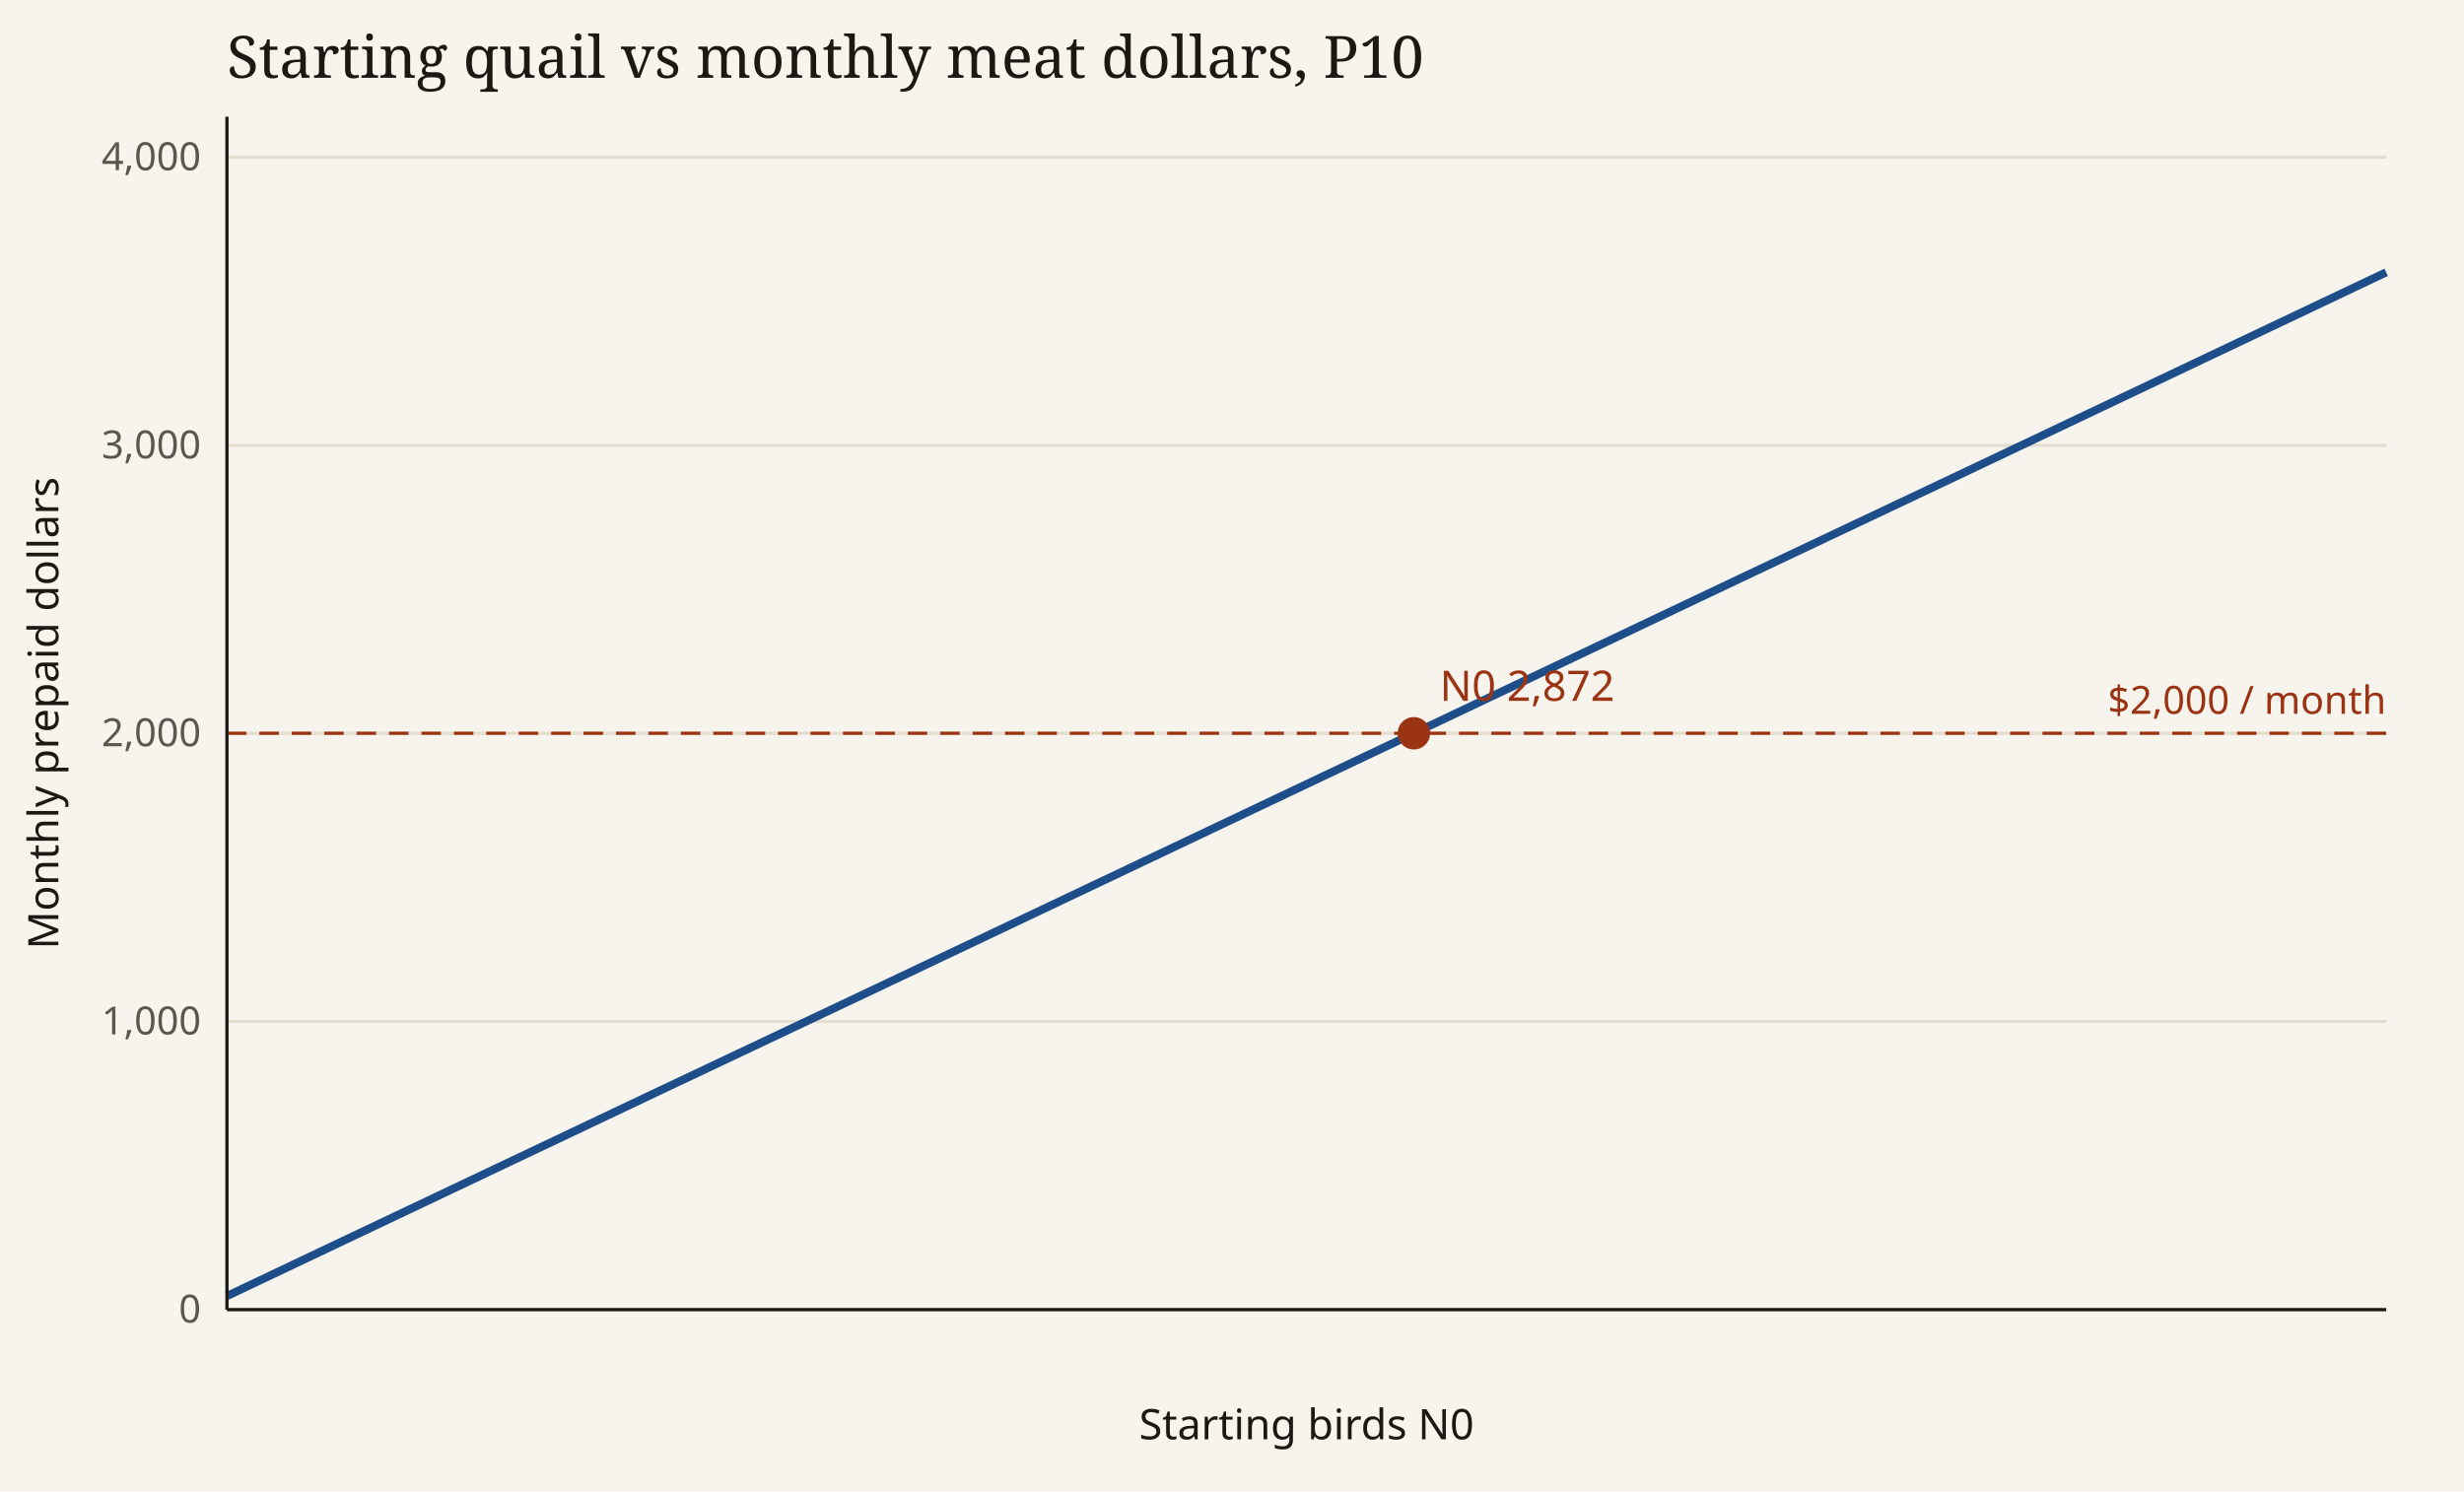
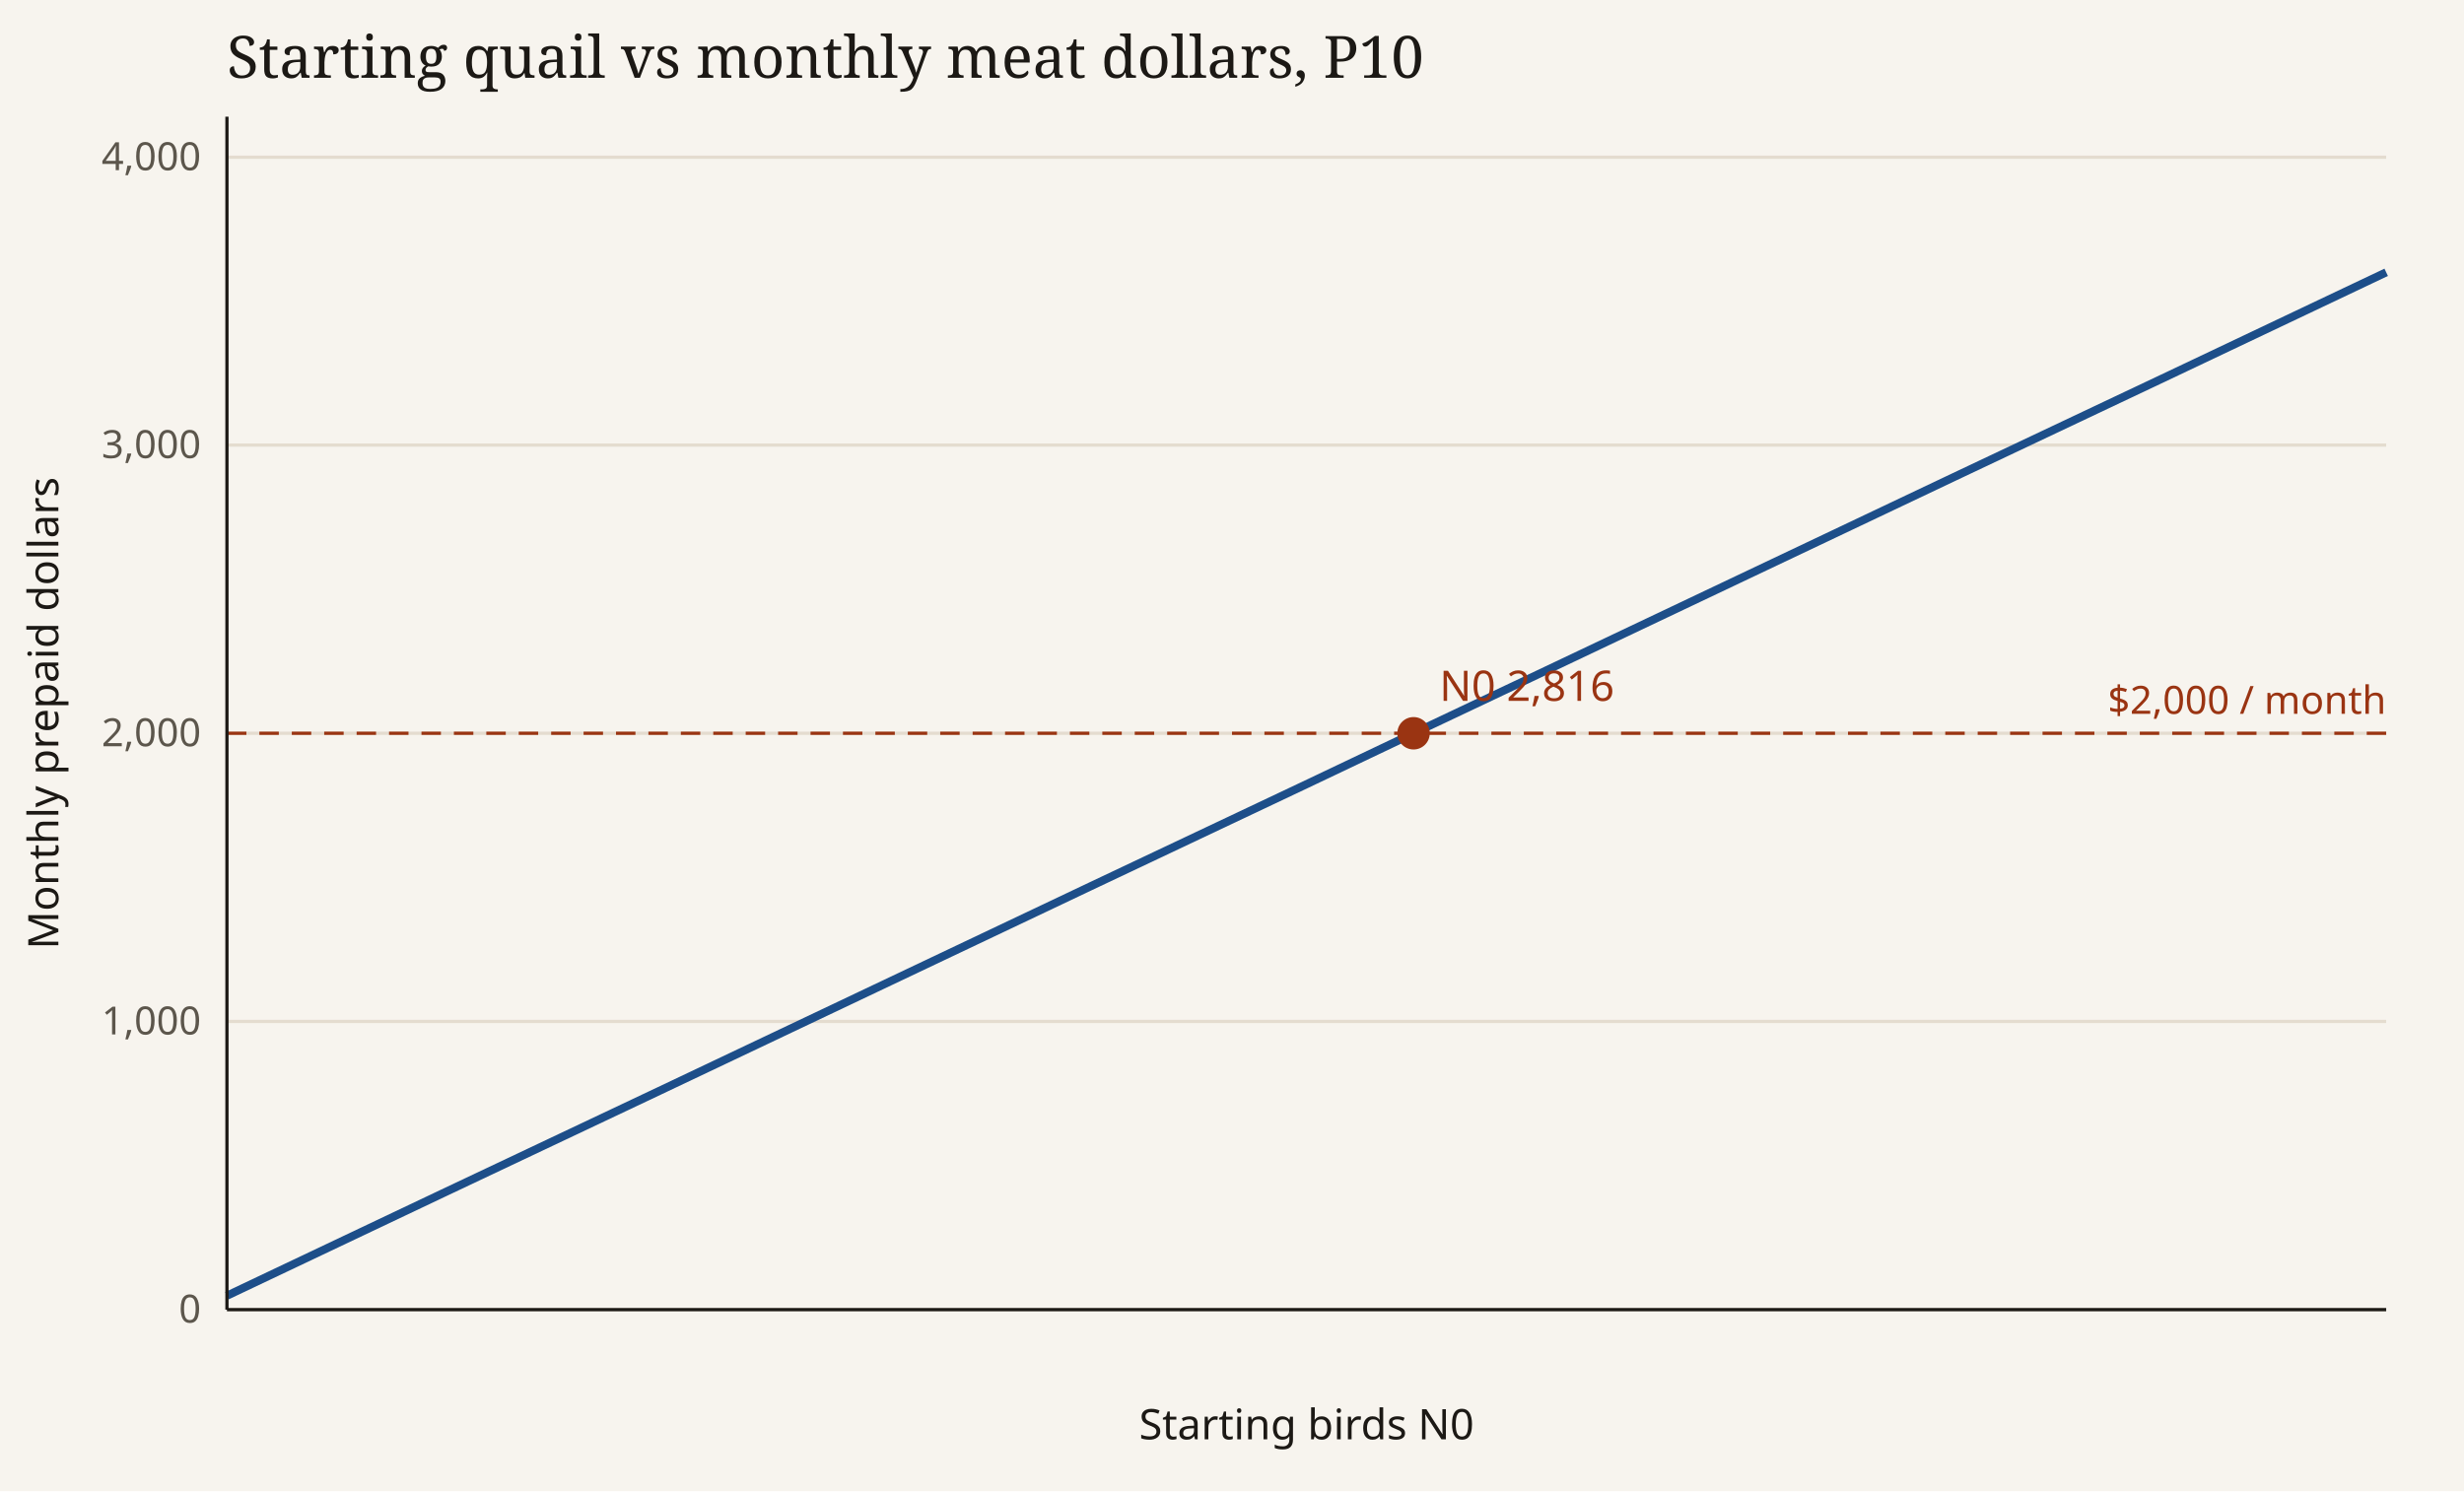
<svg xmlns="http://www.w3.org/2000/svg" width="760" height="460" viewBox="0 0 760 460">
  <rect width="100%" height="100%" fill="#f7f4ee" />
  <text x="70" y="24" font-family="Georgia, serif" font-size="18" fill="#1c1915">Starting quail vs monthly meat dollars, P10</text>
  <line x1="70" y1="404.0" x2="736" y2="404.0" stroke="#e4dccf" />
  <text x="62" y="408.0" text-anchor="end" font-family="sans-serif" font-size="12" fill="#5c564c">0</text>
  <line x1="70" y1="315.1" x2="736" y2="315.1" stroke="#e4dccf" />
  <text x="62" y="319.1" text-anchor="end" font-family="sans-serif" font-size="12" fill="#5c564c">1,000</text>
  <line x1="70" y1="226.2" x2="736" y2="226.2" stroke="#e4dccf" />
  <text x="62" y="230.2" text-anchor="end" font-family="sans-serif" font-size="12" fill="#5c564c">2,000</text>
-   <line x1="70" y1="137.4" x2="736" y2="137.4" stroke="#e4dccf" />
-   <text x="62" y="141.4" text-anchor="end" font-family="sans-serif" font-size="12" fill="#5c564c">3,000</text>
+   <line x1="70" y1="137.3" x2="736" y2="137.3" stroke="#e4dccf" />
+   <text x="62" y="141.3" text-anchor="end" font-family="sans-serif" font-size="12" fill="#5c564c">3,000</text>
  <line x1="70" y1="48.5" x2="736" y2="48.5" stroke="#e4dccf" />
  <text x="62" y="52.5" text-anchor="end" font-family="sans-serif" font-size="12" fill="#5c564c">4,000</text>
  <line x1="70" y1="226.2" x2="736" y2="226.2" stroke="#9a3412" stroke-dasharray="6 4" />
  <text x="736" y="220.2" text-anchor="end" font-family="sans-serif" font-size="12" fill="#9a3412">$2,000 / month</text>
-   <polyline fill="none" stroke="#1d4e89" stroke-width="2.5" points="70.0,399.8 136.6,368.2 203.2,336.6 269.8,305.1 336.4,273.5 403.0,241.9 436.1,226.2 469.6,210.3 536.2,178.7 602.8,147.2 669.4,115.6 736.0,84.0" />
-   <circle cx="436.1" cy="226.2" r="5" fill="#9a3412" />
-   <text x="444.1" y="216.2" font-family="sans-serif" font-size="13" fill="#9a3412">N0 2,872</text>
+   <polyline fill="none" stroke="#1d4e89" stroke-width="2.5" points="70.0,399.7 136.6,368.1 203.2,336.6 269.8,305.0 336.4,273.4 403.0,241.9 436.0,226.2 469.6,210.3 536.2,178.7 602.8,147.1 669.4,115.6 736.0,84.0" />
+   <circle cx="436.0" cy="226.2" r="5" fill="#9a3412" />
+   <text x="444.0" y="216.2" font-family="sans-serif" font-size="13" fill="#9a3412">N0 2,816</text>
  <line x1="70" y1="404" x2="736" y2="404" stroke="#1c1915" />
  <line x1="70" y1="36" x2="70" y2="404" stroke="#1c1915" />
  <text x="403" y="444" text-anchor="middle" font-family="sans-serif" font-size="13" fill="#1c1915">Starting birds N0</text>
  <text x="18" y="220" text-anchor="middle" font-family="sans-serif" font-size="13" fill="#1c1915" transform="rotate(-90 18 220)">Monthly prepaid dollars</text>
</svg>
